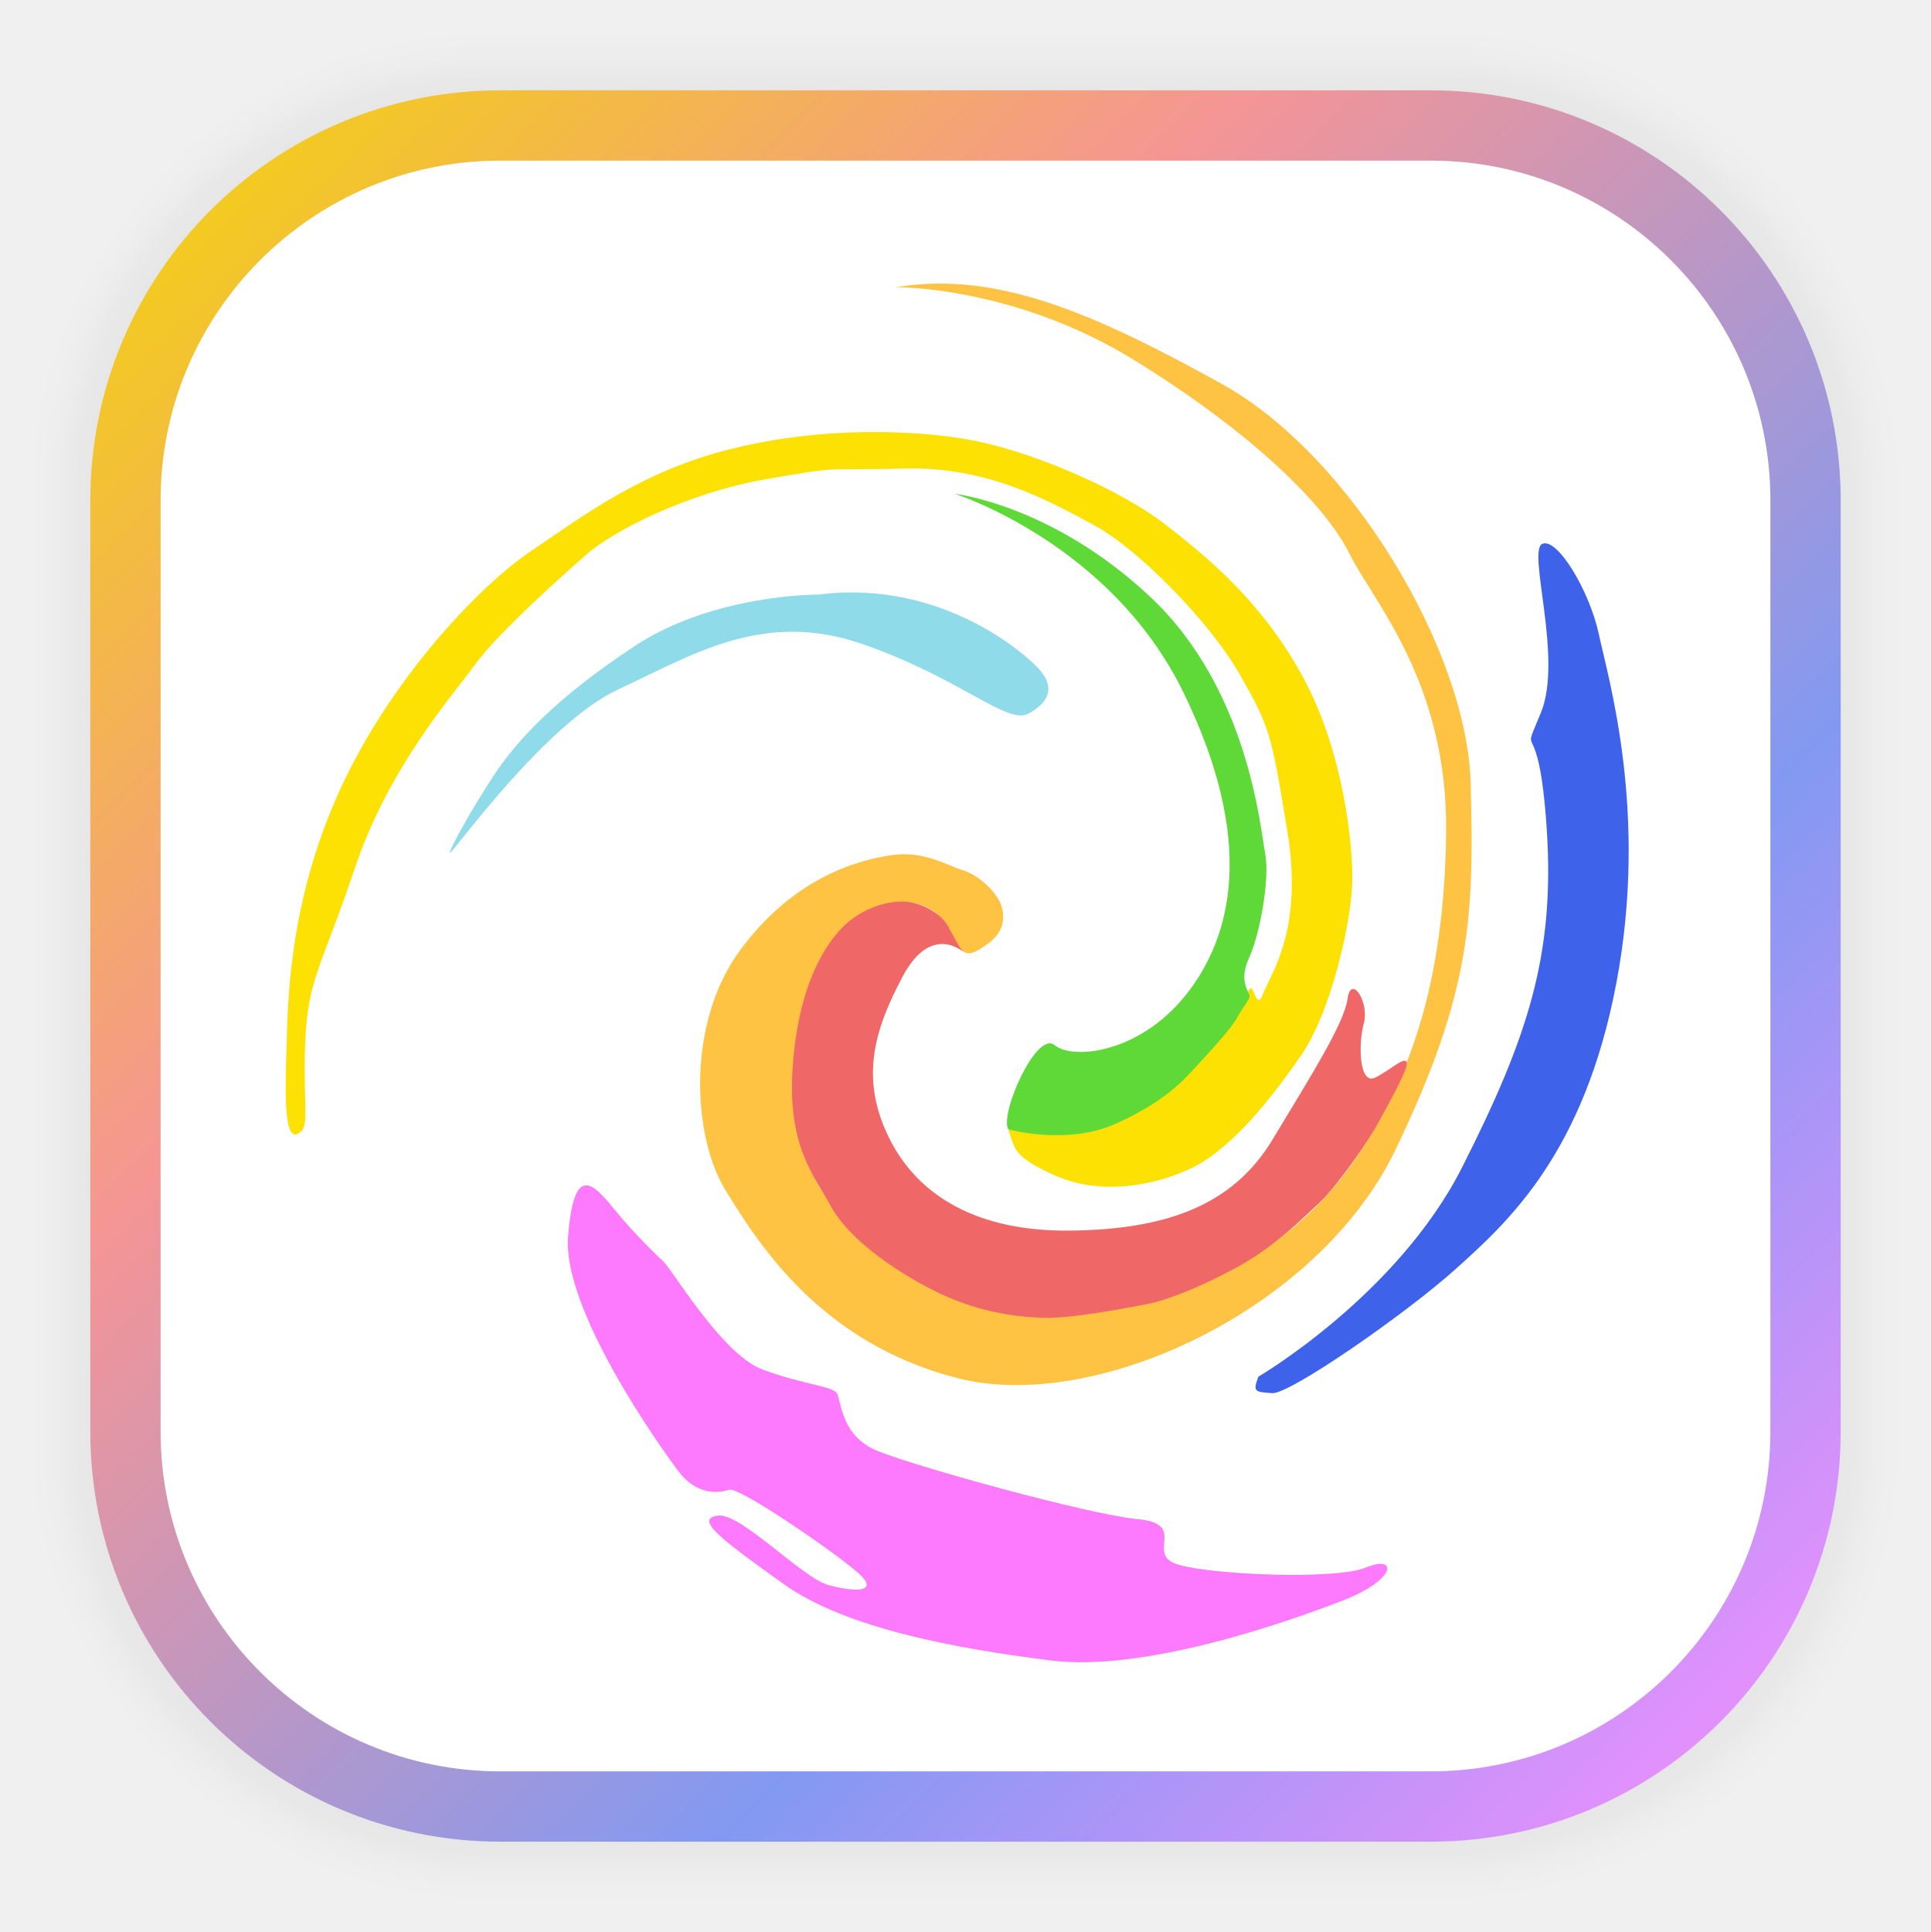
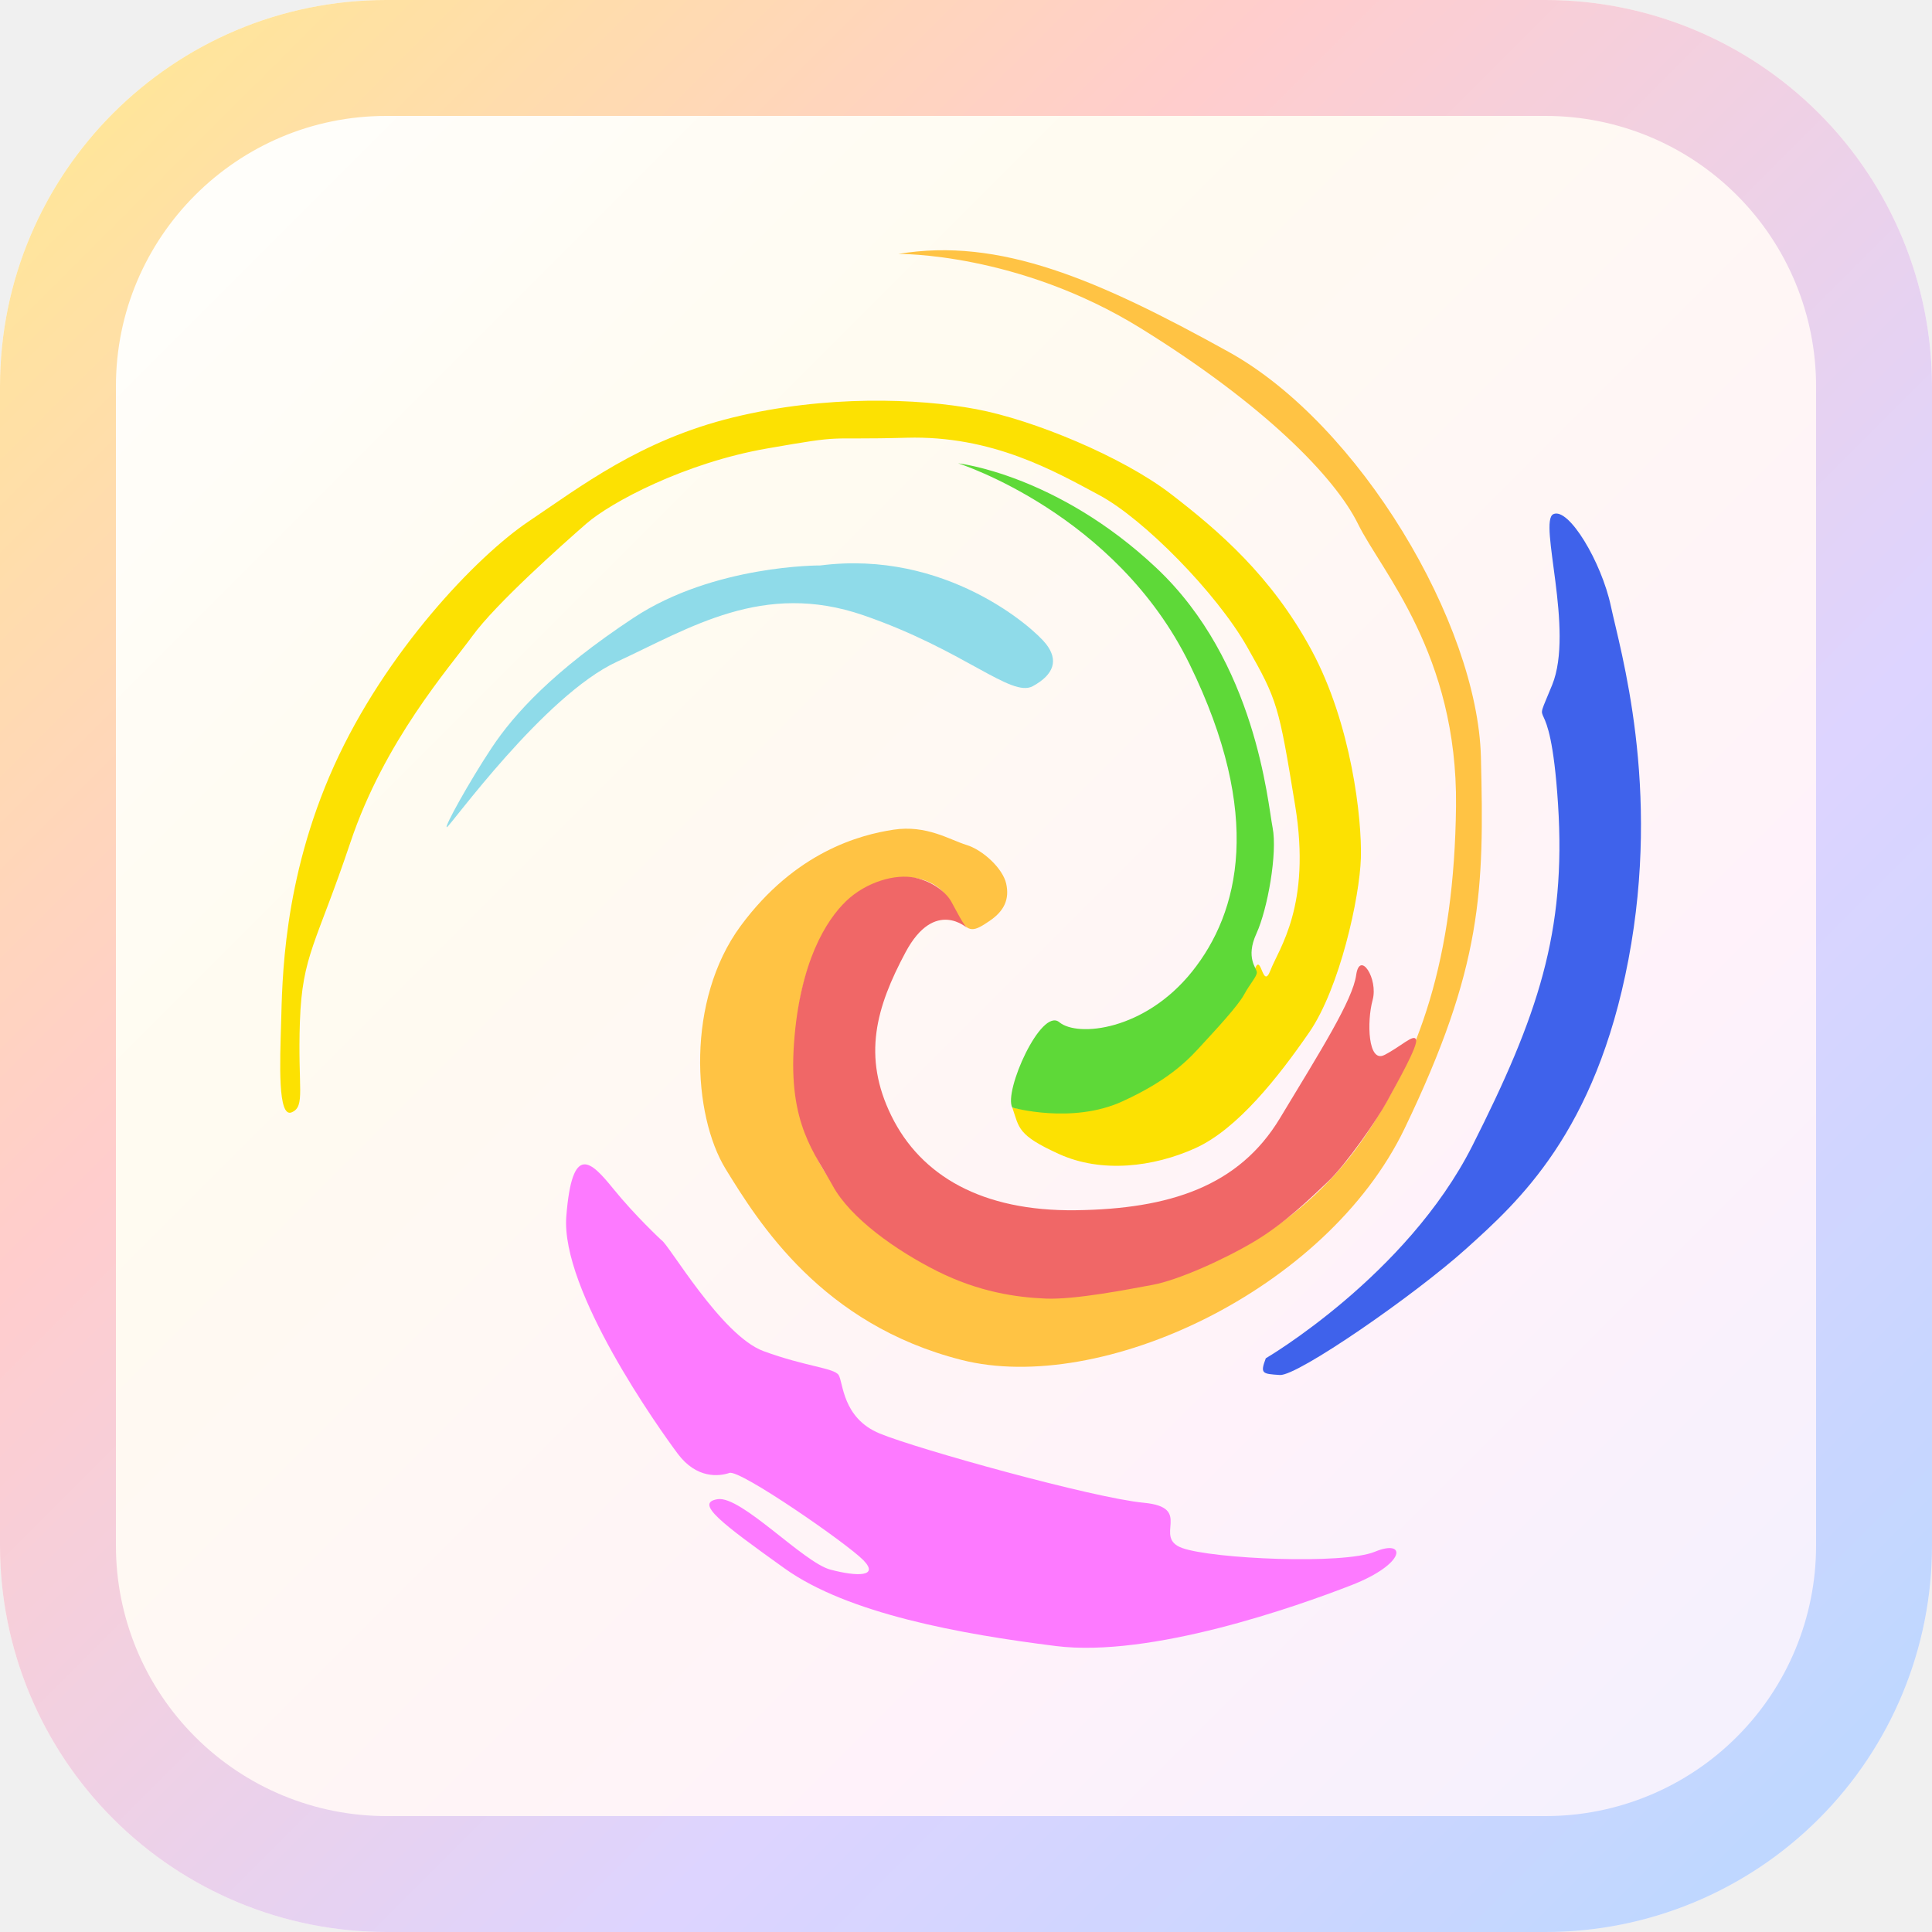
- <svg xmlns="http://www.w3.org/2000/svg" width="2455" height="2456" xml:space="preserve" overflow="hidden">
+ <svg xmlns="http://www.w3.org/2000/svg" width="500" zoomAndPan="magnify" viewBox="0 0 375 375" height="500" preserveAspectRatio="xMidYMid meet" version="1.0">
  <defs>
-     <filter id="fx0" x="-10%" y="-10%" width="120%" height="120%" filterUnits="userSpaceOnUse" primitiveUnits="userSpaceOnUse">
-       <feComponentTransfer color-interpolation-filters="sRGB">
-         <feFuncR type="discrete" tableValues="0 0" />
-         <feFuncG type="discrete" tableValues="0 0" />
-         <feFuncB type="discrete" tableValues="0 0" />
-         <feFuncA type="linear" slope="0.051" intercept="0" />
-       </feComponentTransfer>
-       <feGaussianBlur stdDeviation="7.642 7.639" />
-     </filter>
-     <clipPath id="clip1">
-       <path d="M1609.15 169.5C1345.9 169.5 1132.5 382.903 1132.5 646.149L1132.5 1829.85C1132.5 2093.1 1345.9 2306.5 1609.15 2306.5L2791.85 2306.5C3055.1 2306.5 3268.5 2093.1 3268.5 1829.85L3268.5 646.149C3268.5 382.903 3055.1 169.5 2791.85 169.5ZM973 10 3428 10 3428 2466 973 2466Z" fill-rule="evenodd" clip-rule="evenodd" />
+     <clipPath id="293a41fc5f">
+       <path d="M 375 75 L 375 300 C 375 319.891 367.098 338.969 353.031 353.031 C 338.969 367.098 319.891 375 300 375 L 75 375 C 55.109 375 36.031 367.098 21.969 353.031 C 7.902 338.969 0 319.891 0 300 L 0 75 C 0 33.578 33.578 0 75 0 L 300 0 C 319.891 0 338.969 7.902 353.031 21.969 C 367.098 36.031 375 55.109 375 75 Z M 375 75 " clip-rule="nonzero" />
    </clipPath>
-     <linearGradient x1="1087.31" y1="125.313" x2="3313.69" y2="2350.69" gradientUnits="userSpaceOnUse" spreadMethod="reflect" id="stroke2">
-       <stop offset="0" stop-color="#F2D802" />
-       <stop offset="0.33" stop-color="#F59595" />
-       <stop offset="0.68" stop-color="#8299F2" />
-       <stop offset="1" stop-color="#FD8EFF" />
+     <clipPath id="b23d95c14b">
+       <path d="M 0 0 L 375 0 L 375 375 L 0 375 Z M 0 0 " clip-rule="nonzero" />
+     </clipPath>
+     <clipPath id="264300e0e0">
+       <path d="M 375 75 L 375 300 C 375 319.891 367.098 338.969 353.031 353.031 C 338.969 367.098 319.891 375 300 375 L 75 375 C 55.109 375 36.031 367.098 21.969 353.031 C 7.902 338.969 0 319.891 0 300 L 0 75 C 0 33.578 33.578 0 75 0 L 300 0 C 319.891 0 338.969 7.902 353.031 21.969 C 367.098 36.031 375 55.109 375 75 Z M 375 75 " clip-rule="nonzero" />
+     </clipPath>
+     <linearGradient x1="0" gradientTransform="matrix(1.464844, 0, 0, 1.464844, 0.0000045, 0)" y1="0" x2="256" gradientUnits="userSpaceOnUse" y2="256" id="775851934d">
+       <stop stop-opacity="1" stop-color="rgb(100%, 100%, 100%)" offset="0" />
+       <stop stop-opacity="1" stop-color="rgb(100%, 99.962%, 99.861%)" offset="0.016" />
+       <stop stop-opacity="1" stop-color="rgb(100%, 99.889%, 99.585%)" offset="0.031" />
+       <stop stop-opacity="1" stop-color="rgb(100%, 99.815%, 99.309%)" offset="0.047" />
+       <stop stop-opacity="1" stop-color="rgb(100%, 99.741%, 99.033%)" offset="0.062" />
+       <stop stop-opacity="1" stop-color="rgb(100%, 99.667%, 98.756%)" offset="0.078" />
+       <stop stop-opacity="1" stop-color="rgb(100%, 99.594%, 98.482%)" offset="0.094" />
+       <stop stop-opacity="1" stop-color="rgb(100%, 99.521%, 98.206%)" offset="0.109" />
+       <stop stop-opacity="1" stop-color="rgb(100%, 99.446%, 97.929%)" offset="0.125" />
+       <stop stop-opacity="1" stop-color="rgb(100%, 99.373%, 97.653%)" offset="0.141" />
+       <stop stop-opacity="1" stop-color="rgb(100%, 99.3%, 97.377%)" offset="0.156" />
+       <stop stop-opacity="1" stop-color="rgb(100%, 99.225%, 97.102%)" offset="0.172" />
+       <stop stop-opacity="1" stop-color="rgb(100%, 99.152%, 96.826%)" offset="0.188" />
+       <stop stop-opacity="1" stop-color="rgb(100%, 99.078%, 96.55%)" offset="0.203" />
+       <stop stop-opacity="1" stop-color="rgb(100%, 99.005%, 96.274%)" offset="0.219" />
+       <stop stop-opacity="1" stop-color="rgb(100%, 98.93%, 95.998%)" offset="0.234" />
+       <stop stop-opacity="1" stop-color="rgb(100%, 98.857%, 95.721%)" offset="0.25" />
+       <stop stop-opacity="1" stop-color="rgb(100%, 98.784%, 95.447%)" offset="0.266" />
+       <stop stop-opacity="1" stop-color="rgb(100%, 98.709%, 95.171%)" offset="0.281" />
+       <stop stop-opacity="1" stop-color="rgb(100%, 98.636%, 94.894%)" offset="0.297" />
+       <stop stop-opacity="1" stop-color="rgb(100%, 98.563%, 94.618%)" offset="0.312" />
+       <stop stop-opacity="1" stop-color="rgb(100%, 98.421%, 94.363%)" offset="0.344" />
+       <stop stop-opacity="1" stop-color="rgb(100%, 98.151%, 94.429%)" offset="0.375" />
+       <stop stop-opacity="1" stop-color="rgb(100%, 97.82%, 94.795%)" offset="0.406" />
+       <stop stop-opacity="1" stop-color="rgb(100%, 97.49%, 95.161%)" offset="0.438" />
+       <stop stop-opacity="1" stop-color="rgb(100%, 97.159%, 95.529%)" offset="0.469" />
+       <stop stop-opacity="1" stop-color="rgb(100%, 96.829%, 95.895%)" offset="0.5" />
+       <stop stop-opacity="1" stop-color="rgb(100%, 96.498%, 96.262%)" offset="0.531" />
+       <stop stop-opacity="1" stop-color="rgb(100%, 96.169%, 96.629%)" offset="0.562" />
+       <stop stop-opacity="1" stop-color="rgb(100%, 95.839%, 96.996%)" offset="0.594" />
+       <stop stop-opacity="1" stop-color="rgb(100%, 95.508%, 97.363%)" offset="0.625" />
+       <stop stop-opacity="1" stop-color="rgb(100%, 95.178%, 97.729%)" offset="0.656" />
+       <stop stop-opacity="1" stop-color="rgb(99.806%, 94.933%, 98.036%)" offset="0.688" />
+       <stop stop-opacity="1" stop-color="rgb(99.466%, 94.833%, 98.206%)" offset="0.703" />
+       <stop stop-opacity="1" stop-color="rgb(99.171%, 94.797%, 98.297%)" offset="0.719" />
+       <stop stop-opacity="1" stop-color="rgb(98.877%, 94.76%, 98.39%)" offset="0.734" />
+       <stop stop-opacity="1" stop-color="rgb(98.582%, 94.724%, 98.482%)" offset="0.75" />
+       <stop stop-opacity="1" stop-color="rgb(98.289%, 94.687%, 98.573%)" offset="0.766" />
+       <stop stop-opacity="1" stop-color="rgb(97.995%, 94.65%, 98.665%)" offset="0.781" />
+       <stop stop-opacity="1" stop-color="rgb(97.701%, 94.614%, 98.758%)" offset="0.797" />
+       <stop stop-opacity="1" stop-color="rgb(97.406%, 94.577%, 98.849%)" offset="0.812" />
+       <stop stop-opacity="1" stop-color="rgb(97.112%, 94.54%, 98.941%)" offset="0.828" />
+       <stop stop-opacity="1" stop-color="rgb(96.817%, 94.504%, 99.034%)" offset="0.844" />
+       <stop stop-opacity="1" stop-color="rgb(96.524%, 94.467%, 99.126%)" offset="0.859" />
+       <stop stop-opacity="1" stop-color="rgb(96.23%, 94.431%, 99.217%)" offset="0.875" />
+       <stop stop-opacity="1" stop-color="rgb(95.935%, 94.394%, 99.309%)" offset="0.891" />
+       <stop stop-opacity="1" stop-color="rgb(95.641%, 94.357%, 99.402%)" offset="0.906" />
+       <stop stop-opacity="1" stop-color="rgb(95.346%, 94.321%, 99.493%)" offset="0.922" />
+       <stop stop-opacity="1" stop-color="rgb(95.053%, 94.284%, 99.585%)" offset="0.938" />
+       <stop stop-opacity="1" stop-color="rgb(94.759%, 94.247%, 99.677%)" offset="0.953" />
+       <stop stop-opacity="1" stop-color="rgb(94.464%, 94.211%, 99.77%)" offset="0.969" />
+       <stop stop-opacity="1" stop-color="rgb(94.17%, 94.174%, 99.861%)" offset="0.984" />
+       <stop stop-opacity="1" stop-color="rgb(93.875%, 94.138%, 99.953%)" offset="1" />
+     </linearGradient>
+     <clipPath id="ffc281b3eb">
+       <rect x="0" width="375" y="0" height="375" />
+     </clipPath>
+     <linearGradient x1="0" gradientTransform="matrix(2.343787, 0, 0, 2.343787, 0, 0)" y1="0" x2="213.33" gradientUnits="userSpaceOnUse" y2="213.33" id="0144eec96b">
+       <stop stop-opacity="1" stop-color="rgb(100%, 91.759%, 56.47%)" offset="0" />
+       <stop stop-opacity="1" stop-color="rgb(100%, 91.626%, 56.749%)" offset="0.004" />
+       <stop stop-opacity="1" stop-color="rgb(100%, 91.493%, 57.03%)" offset="0.008" />
+       <stop stop-opacity="1" stop-color="rgb(100%, 91.359%, 57.31%)" offset="0.012" />
+       <stop stop-opacity="1" stop-color="rgb(100%, 91.226%, 57.591%)" offset="0.016" />
+       <stop stop-opacity="1" stop-color="rgb(100%, 91.092%, 57.872%)" offset="0.02" />
+       <stop stop-opacity="1" stop-color="rgb(100%, 90.959%, 58.153%)" offset="0.023" />
+       <stop stop-opacity="1" stop-color="rgb(100%, 90.825%, 58.434%)" offset="0.027" />
+       <stop stop-opacity="1" stop-color="rgb(100%, 90.692%, 58.714%)" offset="0.031" />
+       <stop stop-opacity="1" stop-color="rgb(100%, 90.558%, 58.995%)" offset="0.035" />
+       <stop stop-opacity="1" stop-color="rgb(100%, 90.425%, 59.276%)" offset="0.039" />
+       <stop stop-opacity="1" stop-color="rgb(100%, 90.291%, 59.555%)" offset="0.043" />
+       <stop stop-opacity="1" stop-color="rgb(100%, 90.158%, 59.836%)" offset="0.047" />
+       <stop stop-opacity="1" stop-color="rgb(100%, 90.025%, 60.117%)" offset="0.051" />
+       <stop stop-opacity="1" stop-color="rgb(100%, 89.893%, 60.397%)" offset="0.055" />
+       <stop stop-opacity="1" stop-color="rgb(100%, 89.758%, 60.678%)" offset="0.059" />
+       <stop stop-opacity="1" stop-color="rgb(100%, 89.626%, 60.959%)" offset="0.062" />
+       <stop stop-opacity="1" stop-color="rgb(100%, 89.491%, 61.24%)" offset="0.066" />
+       <stop stop-opacity="1" stop-color="rgb(100%, 89.359%, 61.52%)" offset="0.07" />
+       <stop stop-opacity="1" stop-color="rgb(100%, 89.224%, 61.8%)" offset="0.074" />
+       <stop stop-opacity="1" stop-color="rgb(100%, 89.091%, 62.08%)" offset="0.078" />
+       <stop stop-opacity="1" stop-color="rgb(100%, 88.957%, 62.361%)" offset="0.082" />
+       <stop stop-opacity="1" stop-color="rgb(100%, 88.824%, 62.642%)" offset="0.086" />
+       <stop stop-opacity="1" stop-color="rgb(100%, 88.692%, 62.923%)" offset="0.09" />
+       <stop stop-opacity="1" stop-color="rgb(100%, 88.559%, 63.203%)" offset="0.094" />
+       <stop stop-opacity="1" stop-color="rgb(100%, 88.425%, 63.484%)" offset="0.098" />
+       <stop stop-opacity="1" stop-color="rgb(100%, 88.292%, 63.765%)" offset="0.102" />
+       <stop stop-opacity="1" stop-color="rgb(100%, 88.158%, 64.046%)" offset="0.105" />
+       <stop stop-opacity="1" stop-color="rgb(100%, 88.025%, 64.326%)" offset="0.109" />
+       <stop stop-opacity="1" stop-color="rgb(100%, 87.891%, 64.606%)" offset="0.113" />
+       <stop stop-opacity="1" stop-color="rgb(100%, 87.758%, 64.886%)" offset="0.117" />
+       <stop stop-opacity="1" stop-color="rgb(100%, 87.624%, 65.167%)" offset="0.121" />
+       <stop stop-opacity="1" stop-color="rgb(100%, 87.491%, 65.448%)" offset="0.125" />
+       <stop stop-opacity="1" stop-color="rgb(100%, 87.357%, 65.729%)" offset="0.129" />
+       <stop stop-opacity="1" stop-color="rgb(100%, 87.224%, 66.01%)" offset="0.133" />
+       <stop stop-opacity="1" stop-color="rgb(100%, 87.091%, 66.29%)" offset="0.137" />
+       <stop stop-opacity="1" stop-color="rgb(100%, 86.958%, 66.571%)" offset="0.141" />
+       <stop stop-opacity="1" stop-color="rgb(100%, 86.824%, 66.85%)" offset="0.145" />
+       <stop stop-opacity="1" stop-color="rgb(100%, 86.691%, 67.131%)" offset="0.148" />
+       <stop stop-opacity="1" stop-color="rgb(100%, 86.557%, 67.412%)" offset="0.152" />
+       <stop stop-opacity="1" stop-color="rgb(100%, 86.424%, 67.693%)" offset="0.156" />
+       <stop stop-opacity="1" stop-color="rgb(100%, 86.29%, 67.973%)" offset="0.16" />
+       <stop stop-opacity="1" stop-color="rgb(100%, 86.157%, 68.254%)" offset="0.164" />
+       <stop stop-opacity="1" stop-color="rgb(100%, 86.023%, 68.535%)" offset="0.168" />
+       <stop stop-opacity="1" stop-color="rgb(100%, 85.89%, 68.816%)" offset="0.172" />
+       <stop stop-opacity="1" stop-color="rgb(100%, 85.757%, 69.096%)" offset="0.176" />
+       <stop stop-opacity="1" stop-color="rgb(100%, 85.625%, 69.377%)" offset="0.18" />
+       <stop stop-opacity="1" stop-color="rgb(100%, 85.49%, 69.656%)" offset="0.184" />
+       <stop stop-opacity="1" stop-color="rgb(100%, 85.358%, 69.937%)" offset="0.188" />
+       <stop stop-opacity="1" stop-color="rgb(100%, 85.223%, 70.218%)" offset="0.191" />
+       <stop stop-opacity="1" stop-color="rgb(100%, 85.091%, 70.499%)" offset="0.195" />
+       <stop stop-opacity="1" stop-color="rgb(100%, 84.956%, 70.779%)" offset="0.199" />
+       <stop stop-opacity="1" stop-color="rgb(100%, 84.824%, 71.06%)" offset="0.203" />
+       <stop stop-opacity="1" stop-color="rgb(100%, 84.689%, 71.341%)" offset="0.207" />
+       <stop stop-opacity="1" stop-color="rgb(100%, 84.557%, 71.622%)" offset="0.211" />
+       <stop stop-opacity="1" stop-color="rgb(100%, 84.422%, 71.901%)" offset="0.215" />
+       <stop stop-opacity="1" stop-color="rgb(100%, 84.29%, 72.182%)" offset="0.219" />
+       <stop stop-opacity="1" stop-color="rgb(100%, 84.157%, 72.462%)" offset="0.223" />
+       <stop stop-opacity="1" stop-color="rgb(100%, 84.024%, 72.743%)" offset="0.227" />
+       <stop stop-opacity="1" stop-color="rgb(100%, 83.89%, 73.024%)" offset="0.23" />
+       <stop stop-opacity="1" stop-color="rgb(100%, 83.757%, 73.305%)" offset="0.234" />
+       <stop stop-opacity="1" stop-color="rgb(100%, 83.623%, 73.586%)" offset="0.238" />
+       <stop stop-opacity="1" stop-color="rgb(100%, 83.49%, 73.866%)" offset="0.242" />
+       <stop stop-opacity="1" stop-color="rgb(100%, 83.356%, 74.147%)" offset="0.246" />
+       <stop stop-opacity="1" stop-color="rgb(100%, 83.223%, 74.428%)" offset="0.25" />
+       <stop stop-opacity="1" stop-color="rgb(100%, 83.089%, 74.707%)" offset="0.254" />
+       <stop stop-opacity="1" stop-color="rgb(100%, 82.956%, 74.988%)" offset="0.258" />
+       <stop stop-opacity="1" stop-color="rgb(100%, 82.823%, 75.269%)" offset="0.262" />
+       <stop stop-opacity="1" stop-color="rgb(100%, 82.69%, 75.549%)" offset="0.266" />
+       <stop stop-opacity="1" stop-color="rgb(100%, 82.556%, 75.83%)" offset="0.27" />
+       <stop stop-opacity="1" stop-color="rgb(100%, 82.423%, 76.111%)" offset="0.273" />
+       <stop stop-opacity="1" stop-color="rgb(100%, 82.289%, 76.392%)" offset="0.277" />
+       <stop stop-opacity="1" stop-color="rgb(100%, 82.156%, 76.672%)" offset="0.281" />
+       <stop stop-opacity="1" stop-color="rgb(100%, 82.022%, 76.952%)" offset="0.285" />
+       <stop stop-opacity="1" stop-color="rgb(100%, 81.889%, 77.232%)" offset="0.289" />
+       <stop stop-opacity="1" stop-color="rgb(100%, 81.755%, 77.513%)" offset="0.293" />
+       <stop stop-opacity="1" stop-color="rgb(100%, 81.622%, 77.794%)" offset="0.297" />
+       <stop stop-opacity="1" stop-color="rgb(100%, 81.488%, 78.075%)" offset="0.301" />
+       <stop stop-opacity="1" stop-color="rgb(100%, 81.355%, 78.355%)" offset="0.305" />
+       <stop stop-opacity="1" stop-color="rgb(100%, 81.223%, 78.636%)" offset="0.309" />
+       <stop stop-opacity="1" stop-color="rgb(100%, 81.09%, 78.917%)" offset="0.312" />
+       <stop stop-opacity="1" stop-color="rgb(100%, 80.956%, 79.198%)" offset="0.316" />
+       <stop stop-opacity="1" stop-color="rgb(100%, 80.823%, 79.478%)" offset="0.32" />
+       <stop stop-opacity="1" stop-color="rgb(100%, 80.688%, 79.758%)" offset="0.324" />
+       <stop stop-opacity="1" stop-color="rgb(100%, 80.556%, 80.038%)" offset="0.328" />
+       <stop stop-opacity="1" stop-color="rgb(99.94%, 80.484%, 80.299%)" offset="0.332" />
+       <stop stop-opacity="1" stop-color="rgb(99.883%, 80.414%, 80.562%)" offset="0.336" />
+       <stop stop-opacity="1" stop-color="rgb(99.725%, 80.446%, 80.791%)" offset="0.34" />
+       <stop stop-opacity="1" stop-color="rgb(99.57%, 80.478%, 81.021%)" offset="0.344" />
+       <stop stop-opacity="1" stop-color="rgb(99.414%, 80.51%, 81.25%)" offset="0.348" />
+       <stop stop-opacity="1" stop-color="rgb(99.258%, 80.542%, 81.479%)" offset="0.352" />
+       <stop stop-opacity="1" stop-color="rgb(99.103%, 80.574%, 81.708%)" offset="0.355" />
+       <stop stop-opacity="1" stop-color="rgb(98.947%, 80.606%, 81.938%)" offset="0.359" />
+       <stop stop-opacity="1" stop-color="rgb(98.79%, 80.638%, 82.167%)" offset="0.363" />
+       <stop stop-opacity="1" stop-color="rgb(98.634%, 80.67%, 82.396%)" offset="0.367" />
+       <stop stop-opacity="1" stop-color="rgb(98.479%, 80.702%, 82.625%)" offset="0.371" />
+       <stop stop-opacity="1" stop-color="rgb(98.323%, 80.736%, 82.855%)" offset="0.375" />
+       <stop stop-opacity="1" stop-color="rgb(98.167%, 80.768%, 83.084%)" offset="0.379" />
+       <stop stop-opacity="1" stop-color="rgb(98.012%, 80.8%, 83.315%)" offset="0.383" />
+       <stop stop-opacity="1" stop-color="rgb(97.855%, 80.832%, 83.543%)" offset="0.387" />
+       <stop stop-opacity="1" stop-color="rgb(97.699%, 80.864%, 83.772%)" offset="0.391" />
+       <stop stop-opacity="1" stop-color="rgb(97.543%, 80.896%, 84.001%)" offset="0.395" />
+       <stop stop-opacity="1" stop-color="rgb(97.388%, 80.928%, 84.232%)" offset="0.398" />
+       <stop stop-opacity="1" stop-color="rgb(97.232%, 80.96%, 84.46%)" offset="0.402" />
+       <stop stop-opacity="1" stop-color="rgb(97.076%, 80.992%, 84.689%)" offset="0.406" />
+       <stop stop-opacity="1" stop-color="rgb(96.919%, 81.024%, 84.918%)" offset="0.41" />
+       <stop stop-opacity="1" stop-color="rgb(96.764%, 81.056%, 85.149%)" offset="0.414" />
+       <stop stop-opacity="1" stop-color="rgb(96.608%, 81.088%, 85.378%)" offset="0.418" />
+       <stop stop-opacity="1" stop-color="rgb(96.452%, 81.12%, 85.608%)" offset="0.422" />
+       <stop stop-opacity="1" stop-color="rgb(96.297%, 81.152%, 85.837%)" offset="0.426" />
+       <stop stop-opacity="1" stop-color="rgb(96.141%, 81.186%, 86.066%)" offset="0.43" />
+       <stop stop-opacity="1" stop-color="rgb(95.984%, 81.218%, 86.295%)" offset="0.434" />
+       <stop stop-opacity="1" stop-color="rgb(95.828%, 81.25%, 86.525%)" offset="0.438" />
+       <stop stop-opacity="1" stop-color="rgb(95.673%, 81.282%, 86.754%)" offset="0.441" />
+       <stop stop-opacity="1" stop-color="rgb(95.517%, 81.314%, 86.983%)" offset="0.445" />
+       <stop stop-opacity="1" stop-color="rgb(95.361%, 81.346%, 87.212%)" offset="0.449" />
+       <stop stop-opacity="1" stop-color="rgb(95.206%, 81.378%, 87.442%)" offset="0.453" />
+       <stop stop-opacity="1" stop-color="rgb(95.049%, 81.41%, 87.671%)" offset="0.457" />
+       <stop stop-opacity="1" stop-color="rgb(94.893%, 81.442%, 87.901%)" offset="0.461" />
+       <stop stop-opacity="1" stop-color="rgb(94.737%, 81.474%, 88.13%)" offset="0.465" />
+       <stop stop-opacity="1" stop-color="rgb(94.582%, 81.506%, 88.359%)" offset="0.469" />
+       <stop stop-opacity="1" stop-color="rgb(94.426%, 81.538%, 88.588%)" offset="0.473" />
+       <stop stop-opacity="1" stop-color="rgb(94.27%, 81.572%, 88.818%)" offset="0.477" />
+       <stop stop-opacity="1" stop-color="rgb(94.113%, 81.604%, 89.047%)" offset="0.48" />
+       <stop stop-opacity="1" stop-color="rgb(93.958%, 81.636%, 89.276%)" offset="0.484" />
+       <stop stop-opacity="1" stop-color="rgb(93.802%, 81.668%, 89.505%)" offset="0.488" />
+       <stop stop-opacity="1" stop-color="rgb(93.646%, 81.7%, 89.735%)" offset="0.492" />
+       <stop stop-opacity="1" stop-color="rgb(93.491%, 81.732%, 89.964%)" offset="0.496" />
+       <stop stop-opacity="1" stop-color="rgb(93.335%, 81.764%, 90.195%)" offset="0.5" />
+       <stop stop-opacity="1" stop-color="rgb(93.178%, 81.796%, 90.424%)" offset="0.504" />
+       <stop stop-opacity="1" stop-color="rgb(93.022%, 81.828%, 90.652%)" offset="0.508" />
+       <stop stop-opacity="1" stop-color="rgb(92.867%, 81.86%, 90.881%)" offset="0.512" />
+       <stop stop-opacity="1" stop-color="rgb(92.711%, 81.892%, 91.112%)" offset="0.516" />
+       <stop stop-opacity="1" stop-color="rgb(92.555%, 81.924%, 91.341%)" offset="0.52" />
+       <stop stop-opacity="1" stop-color="rgb(92.4%, 81.956%, 91.571%)" offset="0.523" />
+       <stop stop-opacity="1" stop-color="rgb(92.242%, 81.989%, 91.8%)" offset="0.527" />
+       <stop stop-opacity="1" stop-color="rgb(92.087%, 82.022%, 92.029%)" offset="0.531" />
+       <stop stop-opacity="1" stop-color="rgb(91.931%, 82.054%, 92.258%)" offset="0.535" />
+       <stop stop-opacity="1" stop-color="rgb(91.776%, 82.086%, 92.488%)" offset="0.539" />
+       <stop stop-opacity="1" stop-color="rgb(91.618%, 82.118%, 92.717%)" offset="0.543" />
+       <stop stop-opacity="1" stop-color="rgb(91.463%, 82.15%, 92.946%)" offset="0.547" />
+       <stop stop-opacity="1" stop-color="rgb(91.307%, 82.182%, 93.175%)" offset="0.551" />
+       <stop stop-opacity="1" stop-color="rgb(91.151%, 82.214%, 93.405%)" offset="0.555" />
+       <stop stop-opacity="1" stop-color="rgb(90.996%, 82.246%, 93.634%)" offset="0.559" />
+       <stop stop-opacity="1" stop-color="rgb(90.84%, 82.278%, 93.864%)" offset="0.562" />
+       <stop stop-opacity="1" stop-color="rgb(90.683%, 82.31%, 94.093%)" offset="0.566" />
+       <stop stop-opacity="1" stop-color="rgb(90.527%, 82.343%, 94.322%)" offset="0.57" />
+       <stop stop-opacity="1" stop-color="rgb(90.372%, 82.375%, 94.551%)" offset="0.574" />
+       <stop stop-opacity="1" stop-color="rgb(90.216%, 82.408%, 94.781%)" offset="0.578" />
+       <stop stop-opacity="1" stop-color="rgb(90.06%, 82.44%, 95.01%)" offset="0.582" />
+       <stop stop-opacity="1" stop-color="rgb(89.905%, 82.472%, 95.239%)" offset="0.586" />
+       <stop stop-opacity="1" stop-color="rgb(89.748%, 82.504%, 95.468%)" offset="0.59" />
+       <stop stop-opacity="1" stop-color="rgb(89.592%, 82.536%, 95.699%)" offset="0.594" />
+       <stop stop-opacity="1" stop-color="rgb(89.436%, 82.568%, 95.927%)" offset="0.598" />
+       <stop stop-opacity="1" stop-color="rgb(89.281%, 82.6%, 96.158%)" offset="0.602" />
+       <stop stop-opacity="1" stop-color="rgb(89.125%, 82.632%, 96.387%)" offset="0.605" />
+       <stop stop-opacity="1" stop-color="rgb(88.969%, 82.664%, 96.616%)" offset="0.609" />
+       <stop stop-opacity="1" stop-color="rgb(88.812%, 82.697%, 96.844%)" offset="0.613" />
+       <stop stop-opacity="1" stop-color="rgb(88.657%, 82.729%, 97.075%)" offset="0.617" />
+       <stop stop-opacity="1" stop-color="rgb(88.501%, 82.761%, 97.304%)" offset="0.621" />
+       <stop stop-opacity="1" stop-color="rgb(88.345%, 82.794%, 97.533%)" offset="0.625" />
+       <stop stop-opacity="1" stop-color="rgb(88.19%, 82.826%, 97.762%)" offset="0.629" />
+       <stop stop-opacity="1" stop-color="rgb(88.034%, 82.858%, 97.992%)" offset="0.633" />
+       <stop stop-opacity="1" stop-color="rgb(87.877%, 82.89%, 98.221%)" offset="0.637" />
+       <stop stop-opacity="1" stop-color="rgb(87.721%, 82.922%, 98.451%)" offset="0.641" />
+       <stop stop-opacity="1" stop-color="rgb(87.566%, 82.954%, 98.68%)" offset="0.645" />
+       <stop stop-opacity="1" stop-color="rgb(87.41%, 82.986%, 98.909%)" offset="0.648" />
+       <stop stop-opacity="1" stop-color="rgb(87.254%, 83.018%, 99.138%)" offset="0.652" />
+       <stop stop-opacity="1" stop-color="rgb(87.099%, 83.051%, 99.368%)" offset="0.656" />
+       <stop stop-opacity="1" stop-color="rgb(86.942%, 83.083%, 99.597%)" offset="0.66" />
+       <stop stop-opacity="1" stop-color="rgb(86.786%, 83.115%, 99.826%)" offset="0.664" />
+       <stop stop-opacity="1" stop-color="rgb(86.618%, 83.138%, 99.913%)" offset="0.672" />
+       <stop stop-opacity="1" stop-color="rgb(86.276%, 83.18%, 100%)" offset="0.68" />
+       <stop stop-opacity="1" stop-color="rgb(85.925%, 83.217%, 100%)" offset="0.688" />
+       <stop stop-opacity="1" stop-color="rgb(85.576%, 83.253%, 100%)" offset="0.695" />
+       <stop stop-opacity="1" stop-color="rgb(85.226%, 83.292%, 100%)" offset="0.703" />
+       <stop stop-opacity="1" stop-color="rgb(84.877%, 83.328%, 100%)" offset="0.711" />
+       <stop stop-opacity="1" stop-color="rgb(84.526%, 83.365%, 100%)" offset="0.719" />
+       <stop stop-opacity="1" stop-color="rgb(84.177%, 83.401%, 100%)" offset="0.727" />
+       <stop stop-opacity="1" stop-color="rgb(83.827%, 83.438%, 100%)" offset="0.734" />
+       <stop stop-opacity="1" stop-color="rgb(83.478%, 83.475%, 100%)" offset="0.742" />
+       <stop stop-opacity="1" stop-color="rgb(83.127%, 83.511%, 100%)" offset="0.75" />
+       <stop stop-opacity="1" stop-color="rgb(82.777%, 83.549%, 100%)" offset="0.758" />
+       <stop stop-opacity="1" stop-color="rgb(82.428%, 83.586%, 100%)" offset="0.766" />
+       <stop stop-opacity="1" stop-color="rgb(82.079%, 83.623%, 100%)" offset="0.773" />
+       <stop stop-opacity="1" stop-color="rgb(81.728%, 83.659%, 100%)" offset="0.781" />
+       <stop stop-opacity="1" stop-color="rgb(81.378%, 83.696%, 100%)" offset="0.789" />
+       <stop stop-opacity="1" stop-color="rgb(81.029%, 83.733%, 100%)" offset="0.797" />
+       <stop stop-opacity="1" stop-color="rgb(80.679%, 83.769%, 100%)" offset="0.805" />
+       <stop stop-opacity="1" stop-color="rgb(80.328%, 83.807%, 100%)" offset="0.812" />
+       <stop stop-opacity="1" stop-color="rgb(79.979%, 83.844%, 100%)" offset="0.82" />
+       <stop stop-opacity="1" stop-color="rgb(79.63%, 83.881%, 100%)" offset="0.828" />
+       <stop stop-opacity="1" stop-color="rgb(79.28%, 83.917%, 100%)" offset="0.836" />
+       <stop stop-opacity="1" stop-color="rgb(78.929%, 83.954%, 100%)" offset="0.844" />
+       <stop stop-opacity="1" stop-color="rgb(78.58%, 83.99%, 100%)" offset="0.852" />
+       <stop stop-opacity="1" stop-color="rgb(78.23%, 84.027%, 100%)" offset="0.859" />
+       <stop stop-opacity="1" stop-color="rgb(77.881%, 84.065%, 100%)" offset="0.867" />
+       <stop stop-opacity="1" stop-color="rgb(77.53%, 84.102%, 100%)" offset="0.875" />
+       <stop stop-opacity="1" stop-color="rgb(77.18%, 84.138%, 100%)" offset="0.883" />
+       <stop stop-opacity="1" stop-color="rgb(76.831%, 84.175%, 100%)" offset="0.891" />
+       <stop stop-opacity="1" stop-color="rgb(76.482%, 84.212%, 100%)" offset="0.898" />
+       <stop stop-opacity="1" stop-color="rgb(76.131%, 84.248%, 100%)" offset="0.906" />
+       <stop stop-opacity="1" stop-color="rgb(75.781%, 84.285%, 100%)" offset="0.914" />
+       <stop stop-opacity="1" stop-color="rgb(75.432%, 84.323%, 100%)" offset="0.922" />
+       <stop stop-opacity="1" stop-color="rgb(75.082%, 84.36%, 100%)" offset="0.93" />
+       <stop stop-opacity="1" stop-color="rgb(74.731%, 84.396%, 100%)" offset="0.938" />
+       <stop stop-opacity="1" stop-color="rgb(74.382%, 84.433%, 100%)" offset="0.945" />
+       <stop stop-opacity="1" stop-color="rgb(74.033%, 84.47%, 100%)" offset="0.953" />
+       <stop stop-opacity="1" stop-color="rgb(73.683%, 84.506%, 100%)" offset="0.961" />
+       <stop stop-opacity="1" stop-color="rgb(73.332%, 84.543%, 100%)" offset="0.969" />
+       <stop stop-opacity="1" stop-color="rgb(72.983%, 84.579%, 100%)" offset="0.977" />
+       <stop stop-opacity="1" stop-color="rgb(72.633%, 84.618%, 100%)" offset="0.984" />
+       <stop stop-opacity="1" stop-color="rgb(72.284%, 84.654%, 100%)" offset="0.992" />
+       <stop stop-opacity="1" stop-color="rgb(71.933%, 84.691%, 100%)" offset="1" />
    </linearGradient>
  </defs>
-   <g transform="translate(-973 -10)">
-     <g clip-path="url(#clip1)">
-       <g filter="url(#fx0)" transform="matrix(3.99837 0 0 4 973 10)">
-         <g transform="translate(-2.84217e-14 0)">
-           <path d="M34.549 156.078C34.549 88.95 88.989 34.532 156.144 34.532L457.856 34.532C525.011 34.532 579.451 88.95 579.451 156.078L579.451 457.922C579.451 525.05 525.011 579.467 457.856 579.467L156.144 579.467C88.989 579.467 34.549 525.05 34.549 457.922Z" stroke="#FF0000" stroke-width="23" stroke-miterlimit="8" fill="#FFFFFF" fill-rule="evenodd" />
+   <g clip-path="url(#293a41fc5f)">
+     <g transform="matrix(1, 0, 0, 1, 0, 0)">
+       <g clip-path="url(#ffc281b3eb)">
+         <g clip-path="url(#b23d95c14b)">
+           <g clip-path="url(#264300e0e0)">
+             <rect x="-82.5" fill="url(#775851934d)" width="540" height="540" y="-82.5" />
+           </g>
        </g>
      </g>
    </g>
-     <path d="M1132.5 646.149C1132.5 382.903 1345.9 169.5 1609.15 169.5L2791.85 169.5C3055.1 169.5 3268.5 382.903 3268.5 646.149L3268.5 1829.85C3268.5 2093.1 3055.1 2306.5 2791.85 2306.5L1609.15 2306.5C1345.9 2306.5 1132.5 2093.1 1132.5 1829.85Z" stroke="url(#stroke2)" stroke-width="89.375" stroke-miterlimit="8" fill="#FFFFFF" fill-rule="evenodd" />
-     <g>
-       <g>
-         <path d="M1236.24 437.842C1236.24 437.842 1386.1 435.724 1540.12 531.009 1694.15 626.294 1783.65 717.344 1812.79 776.632 1841.93 835.92 1937.67 939.675 1935.59 1130.24 1933.51 1320.81 1889.8 1447.86 1814.87 1553.73 1739.94 1659.6 1604.65 1740.07 1442.3 1744.3 1279.95 1748.54 1175.88 1642.66 1140.49 1583.38 1105.11 1524.09 1090.54 1397.04 1134.25 1305.99 1177.96 1214.94 1246.64 1214.94 1269.54 1223.41 1292.44 1231.88 1298.68 1244.59 1311.17 1267.88 1323.66 1291.17 1331.98 1286.93 1350.72 1274.23 1369.45 1261.53 1375.69 1246.7 1371.53 1227.65 1367.37 1208.59 1342.39 1185.3 1321.58 1178.95 1300.76 1172.59 1271.62 1153.54 1229.99 1159.89 1188.37 1166.24 1107.19 1187.42 1038.5 1280.58 969.817 1373.75 978.142 1517.74 1019.77 1585.49 1061.4 1653.25 1140.49 1780.3 1315.33 1824.76 1490.17 1869.23 1773.24 1737.95 1871.07 1534.67 1968.89 1331.4 1970.98 1236.12 1966.81 1068.84 1962.65 901.561 1814.87 651.703 1650.44 560.653 1486.01 469.603 1363.2 416.667 1236.24 437.842Z" fill="#FFC344" transform="matrix(1.00055 0 0 1 874.897 -62.6925)" />
-         <path d="M1323.23 1283.72C1323.23 1283.72 1282.02 1244.79 1245.23 1313.67 1208.43 1382.54 1190.77 1443.93 1227.57 1518.79 1264.36 1593.65 1340.89 1638.57 1458.64 1637.07 1576.38 1635.57 1663.22 1607.13 1714.73 1521.79 1766.24 1436.44 1805.98 1373.56 1810.39 1342.11 1814.81 1310.67 1838.36 1346.61 1831 1373.56 1823.64 1400.51 1825.11 1452.91 1845.72 1442.43 1866.32 1431.95 1882.51 1415.48 1885.45 1422.97 1888.4 1430.45 1861.91 1476.87 1849.4 1500.07 1836.89 1523.28 1797.88 1579.43 1775.07 1601.14 1752.26 1622.85 1720.61 1653.54 1683.08 1676 1645.55 1698.46 1587.42 1724.66 1555.04 1730.65 1522.66 1736.64 1457.9 1749.37 1421.11 1747.87 1384.31 1746.37 1337.22 1739.64 1284.97 1713.43 1232.72 1687.23 1176.06 1646.81 1153.98 1606.38 1131.9 1565.95 1098.05 1529.27 1105.41 1427.46 1112.77 1325.64 1145.88 1273.24 1170.9 1249.28 1195.92 1225.33 1232.72 1214.85 1257 1220.09 1281.29 1225.33 1296.74 1239.55 1302.63 1250.03 1308.52 1260.51 1318.08 1279.98 1323.23 1283.72Z" fill="#F06767" transform="matrix(1.00055 0 0 1 874.897 -62.6925)" />
-         <path d="M1697.07 1822.73C1697.07 1822.73 1873.68 1719.42 1956.1 1556.22 2038.52 1393.02 2073.84 1288.21 2063.54 1128.01 2053.24 967.801 2028.22 1047.16 2056.18 978.281 2084.14 909.408 2038.52 773.158 2057.65 764.174 2076.79 755.19 2118 824.064 2129.77 879.463 2141.54 934.861 2193.06 1105.55 2151.85 1322.65 2110.64 1539.75 2013.5 1626.59 1948.74 1684.99 1883.98 1743.38 1736.8 1845.19 1714.73 1843.69 1692.65 1842.2 1689.71 1842.2 1697.07 1822.73Z" fill="#3F62EB" transform="matrix(1.00055 0 0 1 874.897 -62.6925)" />
-         <path d="M1379.16 1508.31C1379.16 1508.31 1473.36 1529.27 1545.47 1484.35 1617.59 1439.44 1673.52 1366.07 1682.35 1337.62 1691.18 1309.17 1692.65 1363.08 1702.95 1336.13 1713.26 1309.18 1754.47 1255.27 1733.86 1129.51 1713.26 1003.74 1711.78 997.747 1673.52 930.37 1635.25 862.994 1544 770.164 1488.07 740.219 1432.15 710.274 1354.14 665.356 1246.7 668.351 1139.26 671.345 1174.58 663.859 1071.56 681.826 968.535 699.793 875.812 749.202 844.905 776.153 813.998 803.104 731.578 876.469 702.142 916.895 672.707 957.321 591.759 1048.65 549.077 1175.92 506.396 1303.19 488.734 1316.66 485.791 1400.51 482.847 1484.35 493.149 1506.81 475.488 1514.3 457.827 1521.79 460.77 1451.42 462.242 1402.01 463.714 1352.6 463.714 1223.83 528.472 1080.1 593.231 936.359 708.029 816.579 772.788 773.158 837.546 729.738 912.607 671.345 1028.88 642.897 1145.15 614.449 1261.42 618.941 1333.54 632.417 1405.65 645.892 1517.51 692.307 1577.85 738.722 1638.2 785.136 1704.43 842.032 1754.47 934.862 1804.51 1027.69 1817.75 1145.97 1816.28 1195.38 1814.81 1244.79 1789.79 1358.59 1751.52 1413.98 1713.26 1469.38 1661.74 1535.26 1608.76 1559.22 1555.78 1583.17 1491.02 1590.66 1438.03 1566.7 1385.05 1542.75 1387.99 1533.76 1379.16 1508.31Z" fill="#FCE102" transform="matrix(1.00055 0 0 1 874.897 -62.6925)" />
-         <path d="M1379.16 1508.31C1379.16 1508.31 1453.75 1529.38 1516.71 1500.8 1579.67 1472.21 1603.09 1444.68 1618.18 1428.27 1633.27 1411.86 1661.89 1381.16 1669.69 1366.87 1677.5 1352.58 1685.82 1344.11 1685.82 1338.81 1685.82 1333.52 1671.25 1320.81 1685.3 1290.11 1699.35 1259.41 1711.84 1189 1705.6 1157.24 1699.35 1125.48 1684.78 949.203 1559.9 831.685 1435.01 714.167 1311.17 700.404 1311.17 700.404 1311.17 700.404 1508.9 762.869 1601.53 952.379 1694.15 1141.89 1663.97 1263.64 1604.65 1337.75 1545.33 1411.86 1461.03 1420.33 1438.14 1401.28 1415.24 1382.22 1368.06 1488.3 1379.16 1508.31Z" fill="#5ED938" transform="matrix(1.00055 0 0 1 874.897 -62.6925)" />
-         <path d="M1138.41 828.509C1138.41 828.509 1005.2 827.451 904.252 894.15 803.304 960.849 754.391 1014.84 726.292 1057.19 698.193 1099.54 665.931 1157.77 670.094 1156.71 674.256 1155.65 791.856 991.552 883.438 949.203 975.02 906.854 1066.6 847.566 1192.53 890.973 1318.45 934.381 1377.77 994.728 1404.83 979.906 1431.89 965.084 1437.09 947.086 1421.48 926.97 1405.87 906.854 1295.56 808.393 1138.41 828.509Z" fill="#8FDBE9" transform="matrix(1.00055 0 0 1 874.897 -62.6925)" />
-         <path d="M939.099 1674.5C947.93 1679 1014.16 1794.29 1067.14 1813.75 1120.13 1833.21 1155.45 1834.71 1161.34 1843.69 1167.22 1852.68 1165.75 1897.6 1212.85 1917.06 1259.95 1936.52 1480.71 1997.91 1544 2003.9 1607.29 2009.89 1554.3 2047.32 1592.57 2060.8 1630.84 2074.27 1794.2 2081.76 1833.94 2065.29 1873.68 2048.82 1873.68 2080.26 1804.51 2107.21 1735.33 2134.16 1552.83 2198.54 1433.62 2183.57 1314.4 2168.6 1173.11 2143.15 1093.64 2086.25 1014.16 2029.35 980.309 2003.9 1009.74 1999.41 1039.18 1994.92 1117.18 2078.76 1151.04 2087.75 1184.89 2096.73 1212.85 2096.73 1192.25 2075.77 1171.64 2054.81 1037.71 1961.98 1024.46 1966.47 1011.22 1970.96 983.252 1973.96 959.704 1942.51 936.155 1911.07 812.526 1737.39 819.885 1644.56 827.244 1551.73 850.792 1575.69 878.756 1610.12 906.72 1644.56 939.099 1674.5 939.099 1674.5Z" fill="#FD7AFF" transform="matrix(1.00055 0 0 1 874.897 -62.6925)" />
-       </g>
-     </g>
+     <path stroke-linecap="butt" transform="matrix(0.75, 0, 0, 0.75, 0.0000045, 0)" fill="none" stroke-linejoin="miter" d="M 500 100 L 500 400 C 500 426.521 489.464 451.958 470.708 470.708 C 451.958 489.464 426.521 500 400 500 L 100 500 C 73.479 500 48.042 489.464 29.292 470.708 C 10.536 451.958 -0 426.521 -0 400 L -0 100 C -0 44.771 44.771 0 100 0 L 400 0 C 426.521 0 451.958 10.536 470.708 29.292 C 489.464 48.042 500 73.479 500 100 Z M 500 100 " stroke="url(#0144eec96b)" stroke-width="60" stroke-miterlimit="4" />
  </g>
+   <path fill="#ffc344" d="M 174.363 49.289 C 174.363 49.289 197.562 48.961 221.402 63.707 C 245.242 78.457 259.094 92.551 263.605 101.727 C 268.113 110.902 282.934 126.961 282.613 156.457 C 282.289 185.953 275.523 205.621 263.926 222.008 C 252.328 238.395 231.387 250.848 206.258 251.504 C 181.129 252.156 165.023 235.77 159.547 226.594 C 154.07 217.418 151.812 197.754 158.578 183.66 C 165.344 169.566 175.977 169.566 179.52 170.879 C 183.062 172.191 184.031 174.156 185.961 177.762 C 187.895 181.367 189.184 180.711 192.082 178.746 C 194.984 176.777 195.949 174.484 195.305 171.535 C 194.66 168.586 190.797 164.98 187.574 163.996 C 184.352 163.012 179.84 160.062 173.398 161.047 C 166.957 162.031 154.391 165.309 143.758 179.727 C 133.129 194.148 134.418 216.434 140.859 226.922 C 147.305 237.41 159.547 257.074 186.605 263.957 C 213.668 270.84 257.484 250.52 272.625 219.055 C 287.766 187.594 288.09 172.844 287.445 146.953 C 286.801 121.062 263.926 82.391 238.477 68.297 C 213.023 54.203 194.016 46.012 174.363 49.289 Z M 174.363 49.289 " fill-opacity="1" fill-rule="nonzero" />
+   <path fill="#f06767" d="M 187.832 180.215 C 187.832 180.215 181.453 174.188 175.758 184.848 C 170.062 195.508 167.328 205.012 173.023 216.598 C 178.719 228.184 190.562 235.137 208.789 234.906 C 227.012 234.672 240.453 230.27 248.426 217.062 C 256.398 203.852 262.551 194.117 263.234 189.25 C 263.918 184.387 267.562 189.945 266.422 194.117 C 265.281 198.289 265.512 206.402 268.699 204.777 C 271.891 203.156 274.395 200.605 274.852 201.766 C 275.305 202.926 271.207 210.109 269.27 213.699 C 267.332 217.293 261.297 225.984 257.766 229.344 C 254.234 232.703 249.336 237.453 243.527 240.93 C 237.719 244.406 228.723 248.465 223.711 249.391 C 218.699 250.316 208.676 252.285 202.98 252.055 C 197.285 251.824 189.996 250.781 181.906 246.727 C 173.82 242.668 165.051 236.41 161.633 230.156 C 158.215 223.898 152.977 218.219 154.117 202.461 C 155.254 186.703 160.379 178.59 164.254 174.883 C 168.125 171.176 173.82 169.555 177.578 170.363 C 181.336 171.176 183.73 173.379 184.641 175 C 185.551 176.621 187.031 179.633 187.832 180.215 Z M 187.832 180.215 " fill-opacity="1" fill-rule="nonzero" />
+   <path fill="#3f62eb" d="M 245.691 263.641 C 245.691 263.641 273.027 247.652 285.785 222.391 C 298.543 197.133 304.008 180.91 302.414 156.113 C 300.82 131.316 296.949 143.598 301.277 132.938 C 305.605 122.277 298.543 101.188 301.504 99.797 C 304.465 98.406 310.844 109.066 312.668 117.641 C 314.488 126.219 322.461 152.637 316.082 186.238 C 309.703 219.844 294.668 233.285 284.645 242.32 C 274.625 251.359 251.844 267.117 248.426 266.887 C 245.008 266.656 244.555 266.656 245.691 263.641 Z M 245.691 263.641 " fill-opacity="1" fill-rule="nonzero" />
+   <path fill="#fce102" d="M 196.488 214.977 C 196.488 214.977 211.066 218.219 222.227 211.27 C 233.391 204.316 242.047 192.961 243.414 188.555 C 244.781 184.152 245.008 192.496 246.602 188.324 C 248.199 184.152 254.578 175.812 251.387 156.344 C 248.199 136.879 247.969 135.949 242.047 125.523 C 236.125 115.094 222 100.727 213.344 96.09 C 204.688 91.457 192.613 84.504 175.984 84.965 C 159.355 85.43 164.82 84.27 148.875 87.051 C 132.93 89.832 118.578 97.48 113.793 101.652 C 109.012 105.824 96.254 117.18 91.699 123.438 C 87.141 129.691 74.613 143.828 68.008 163.527 C 61.398 183.227 58.664 185.312 58.211 198.289 C 57.754 211.27 59.348 214.742 56.617 215.902 C 53.883 217.062 54.336 206.168 54.566 198.523 C 54.793 190.875 54.793 170.945 64.816 148.695 C 74.84 126.449 92.609 107.91 102.633 101.188 C 112.656 94.469 124.273 85.43 142.27 81.027 C 160.266 76.625 178.262 77.32 189.426 79.406 C 200.586 81.488 217.898 88.676 227.238 95.859 C 236.578 103.043 246.832 111.848 254.578 126.219 C 262.32 140.586 264.371 158.895 264.145 166.539 C 263.918 174.188 260.043 191.801 254.121 200.375 C 248.199 208.949 240.227 219.148 232.023 222.855 C 223.824 226.562 213.801 227.723 205.598 224.016 C 197.398 220.305 197.855 218.914 196.488 214.977 Z M 196.488 214.977 " fill-opacity="1" fill-rule="nonzero" />
+   <path fill="#5ed938" d="M 196.488 214.977 C 196.488 214.977 208.031 218.238 217.777 213.812 C 227.523 209.387 231.145 205.129 233.48 202.586 C 235.816 200.047 240.246 195.297 241.457 193.082 C 242.664 190.871 243.953 189.559 243.953 188.742 C 243.953 187.922 241.695 185.953 243.871 181.203 C 246.047 176.449 247.98 165.555 247.012 160.637 C 246.047 155.723 243.789 128.438 224.461 110.246 C 205.133 92.059 185.965 89.926 185.965 89.926 C 185.965 89.926 216.57 99.598 230.906 128.93 C 245.242 158.262 240.57 177.105 231.387 188.578 C 222.207 200.047 209.16 201.359 205.613 198.41 C 202.07 195.461 194.77 211.879 196.488 214.977 Z M 196.488 214.977 " fill-opacity="1" fill-rule="nonzero" />
+   <path fill="#8fdbe9" d="M 159.223 109.754 C 159.223 109.754 138.605 109.594 122.98 119.914 C 107.355 130.238 99.785 138.598 95.434 145.152 C 91.086 151.707 86.094 160.719 86.738 160.555 C 87.383 160.391 105.582 134.992 119.758 128.438 C 133.934 121.883 148.109 112.707 167.598 119.426 C 187.09 126.145 196.273 135.484 200.461 133.188 C 204.648 130.895 205.453 128.109 203.039 124.996 C 200.621 121.883 183.547 106.641 159.223 109.754 Z M 159.223 109.754 " fill-opacity="1" fill-rule="nonzero" />
+   <path fill="#fd7aff" d="M 128.375 240.699 C 129.742 241.395 139.992 259.238 148.191 262.25 C 156.395 265.266 161.859 265.496 162.773 266.887 C 163.684 268.277 163.457 275.23 170.746 278.242 C 178.035 281.254 212.207 290.758 222 291.684 C 231.797 292.609 223.594 298.402 229.52 300.488 C 235.441 302.574 260.727 303.734 266.879 301.184 C 273.027 298.637 273.027 303.504 262.32 307.676 C 251.613 311.844 223.367 321.809 204.914 319.492 C 186.465 317.176 164.594 313.234 152.293 304.43 C 139.992 295.625 134.754 291.684 139.309 290.988 C 143.863 290.293 155.938 303.27 161.176 304.66 C 166.418 306.051 170.746 306.051 167.555 302.809 C 164.367 299.562 143.637 285.195 141.586 285.891 C 139.535 286.586 135.207 287.047 131.562 282.184 C 127.918 277.316 108.781 250.434 109.922 236.066 C 111.062 221.695 114.707 225.402 119.035 230.734 C 123.363 236.066 128.375 240.699 128.375 240.699 Z M 128.375 240.699 " fill-opacity="1" fill-rule="nonzero" />
</svg>
